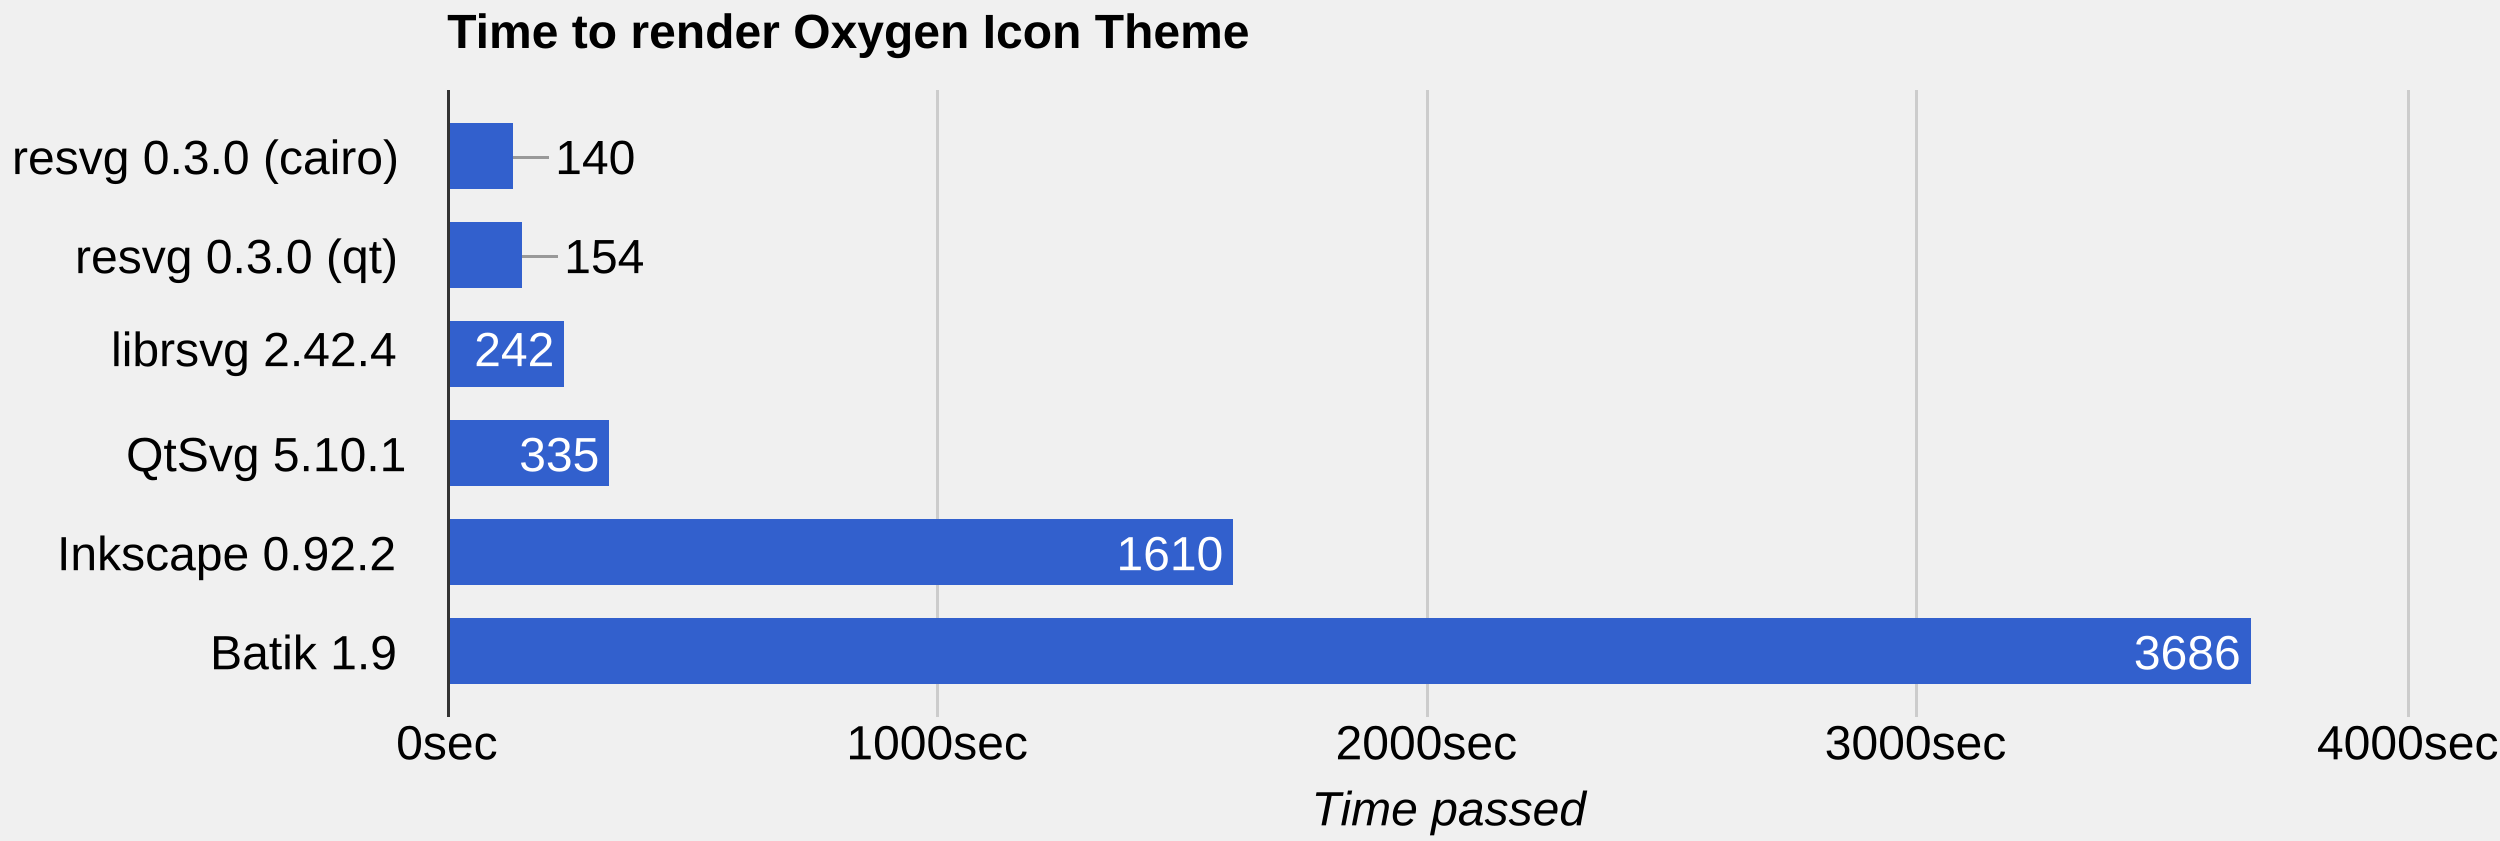
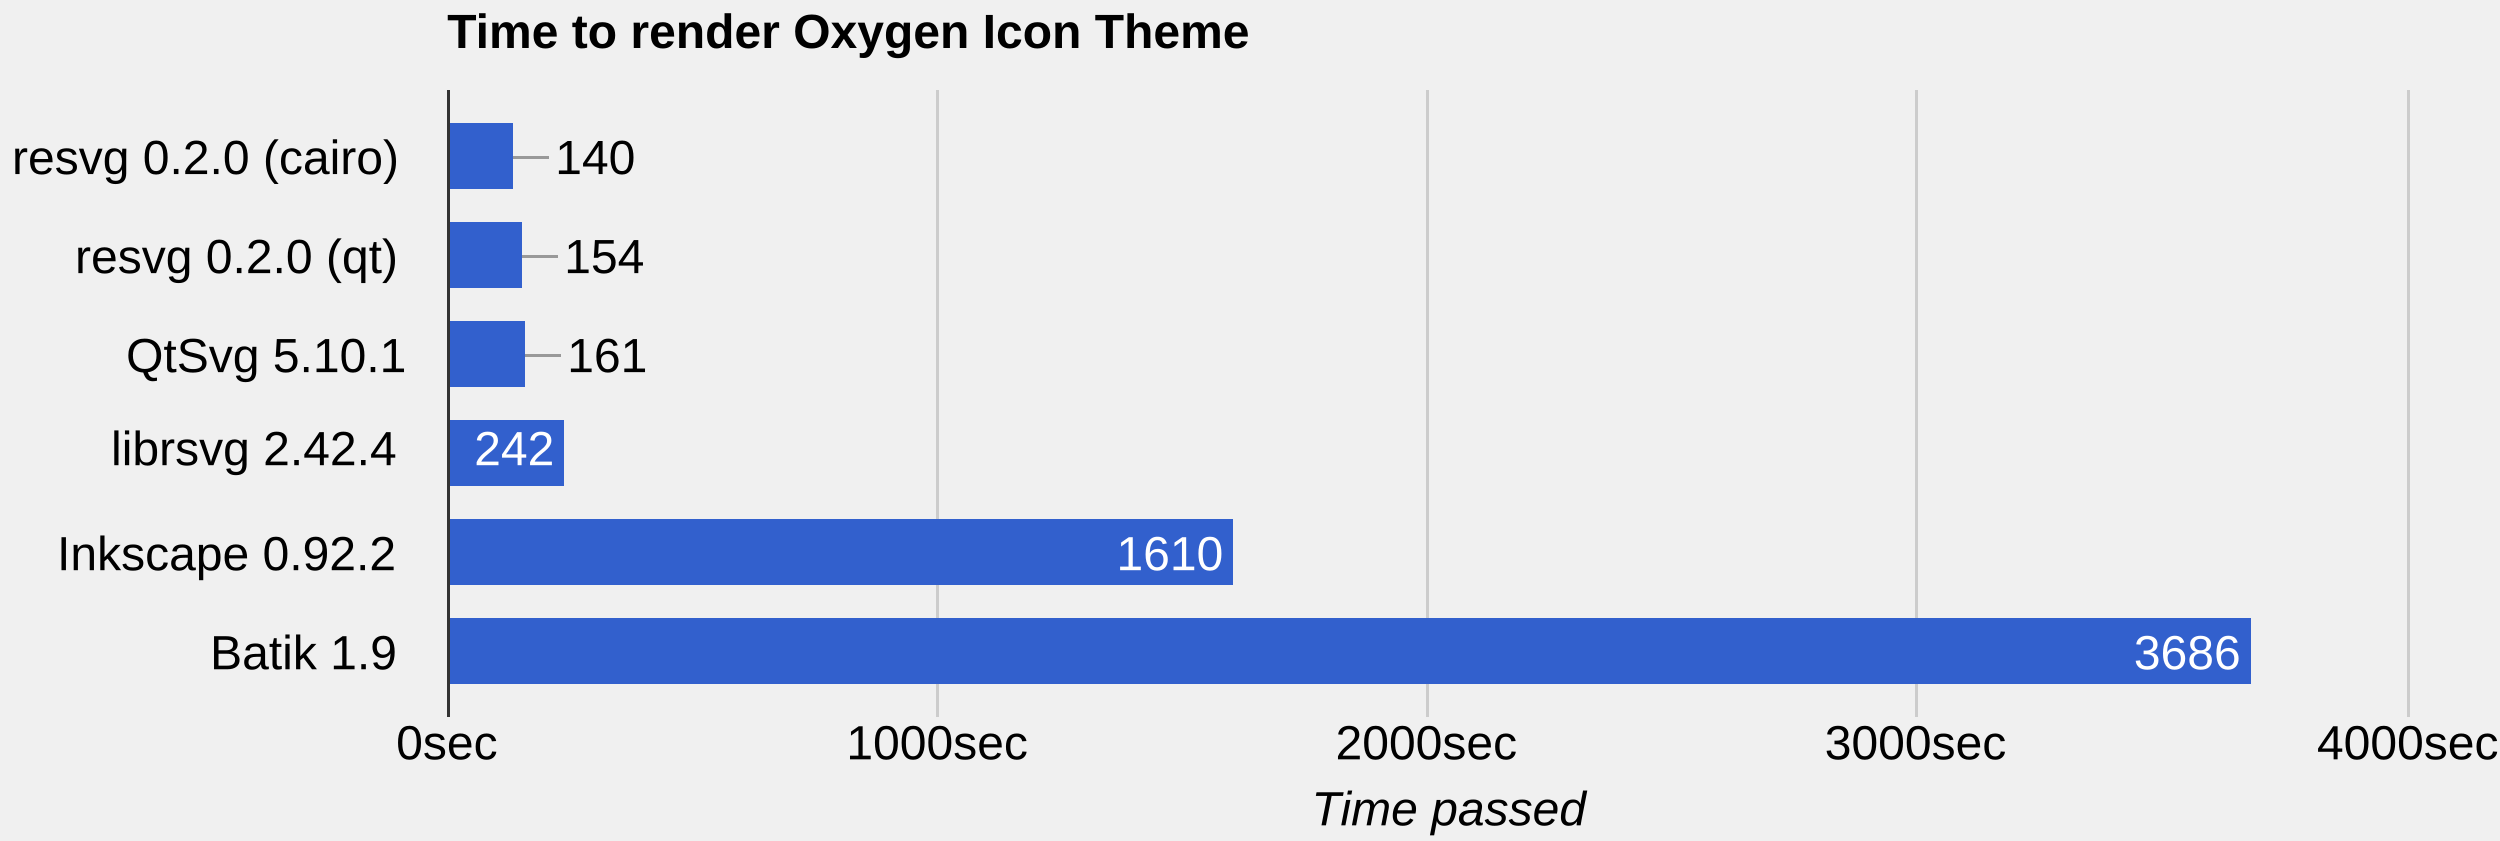
<svg xmlns="http://www.w3.org/2000/svg" height="280" shape-rendering="crispEdges" width="833">
  <text font-family="Arial" font-size="16" font-weight="bold" x="149" y="16">Time to render Oxygen Icon Theme</text>
-   <text font-family="Arial" font-size="16" x="4" y="58">resvg 0.3.0 (cairo)</text>
-   <text font-family="Arial" font-size="16" x="25" y="91">resvg 0.3.0 (qt)</text>
-   <text font-family="Arial" font-size="16" x="37" y="122">librsvg 2.42.4</text>
-   <text font-family="Arial" font-size="16" x="42" y="157">QtSvg 5.10.1</text>
+   <text font-family="Arial" font-size="16" x="4" y="58">resvg 0.2.0 (cairo)</text>
+   <text font-family="Arial" font-size="16" x="25" y="91">resvg 0.2.0 (qt)</text>
+   <text font-family="Arial" font-size="16" x="42" y="124">QtSvg 5.10.1</text>
+   <text font-family="Arial" font-size="16" x="37" y="155">librsvg 2.42.4</text>
  <text font-family="Arial" font-size="16" x="19" y="190">Inkscape 0.92.2</text>
  <text font-family="Arial" font-size="16" x="70" y="223">Batik 1.9</text>
  <rect fill="#ccc" height="209" width="1" x="149" y="30" />
  <text fill="#000" font-family="Arial" font-size="16" x="132" y="253">0sec</text>
  <rect fill="#ccc" height="209" width="1" x="312" y="30" />
  <text fill="#000" font-family="Arial" font-size="16" x="282" y="253">1000sec</text>
  <rect fill="#ccc" height="209" width="1" x="475" y="30" />
  <text fill="#000" font-family="Arial" font-size="16" x="445" y="253">2000sec</text>
  <rect fill="#ccc" height="209" width="1" x="638" y="30" />
  <text fill="#000" font-family="Arial" font-size="16" x="608" y="253">3000sec</text>
  <rect fill="#ccc" height="209" width="1" x="802" y="30" />
  <text fill="#000" font-family="Arial" font-size="16" x="772" y="253">4000sec</text>
  <rect fill="#3260cd" height="22" width="22" x="149" y="41" />
  <rect fill="#999" height="1" width="12" x="171" y="52" />
  <text fill="#000" font-family="Arial" font-size="16" x="185" y="58">140</text>
  <rect fill="#3260cd" height="22" width="25" x="149" y="74" />
  <rect fill="#999" height="1" width="12" x="174" y="85" />
  <text fill="#000" font-family="Arial" font-size="16" x="188" y="91">154</text>
-   <rect fill="#3260cd" height="22" width="39" x="149" y="107" />
-   <text fill="#fff" font-family="Arial" font-size="16" x="158" y="122">242</text>
-   <rect fill="#3260cd" height="22" width="54" x="149" y="140" />
-   <text fill="#fff" font-family="Arial" font-size="16" x="173" y="157">335</text>
+   <rect fill="#3260cd" height="22" width="26" x="149" y="107" />
+   <rect fill="#999" height="1" width="12" x="175" y="118" />
+   <text fill="#000" font-family="Arial" font-size="16" x="189" y="124">161</text>
+   <rect fill="#3260cd" height="22" width="39" x="149" y="140" />
+   <text fill="#fff" font-family="Arial" font-size="16" x="158" y="155">242</text>
  <rect fill="#3260cd" height="22" width="262" x="149" y="173" />
  <text fill="#fff" font-family="Arial" font-size="16" x="372" y="190">1610</text>
  <rect fill="#3260cd" height="22" width="601" x="149" y="206" />
  <text fill="#fff" font-family="Arial" font-size="16" x="711" y="223">3686</text>
  <rect fill="#333" height="209" width="1" x="149" y="30" />
  <text font-family="Arial" font-size="16" font-style="italic" x="437" y="275">Time passed</text>
</svg>
